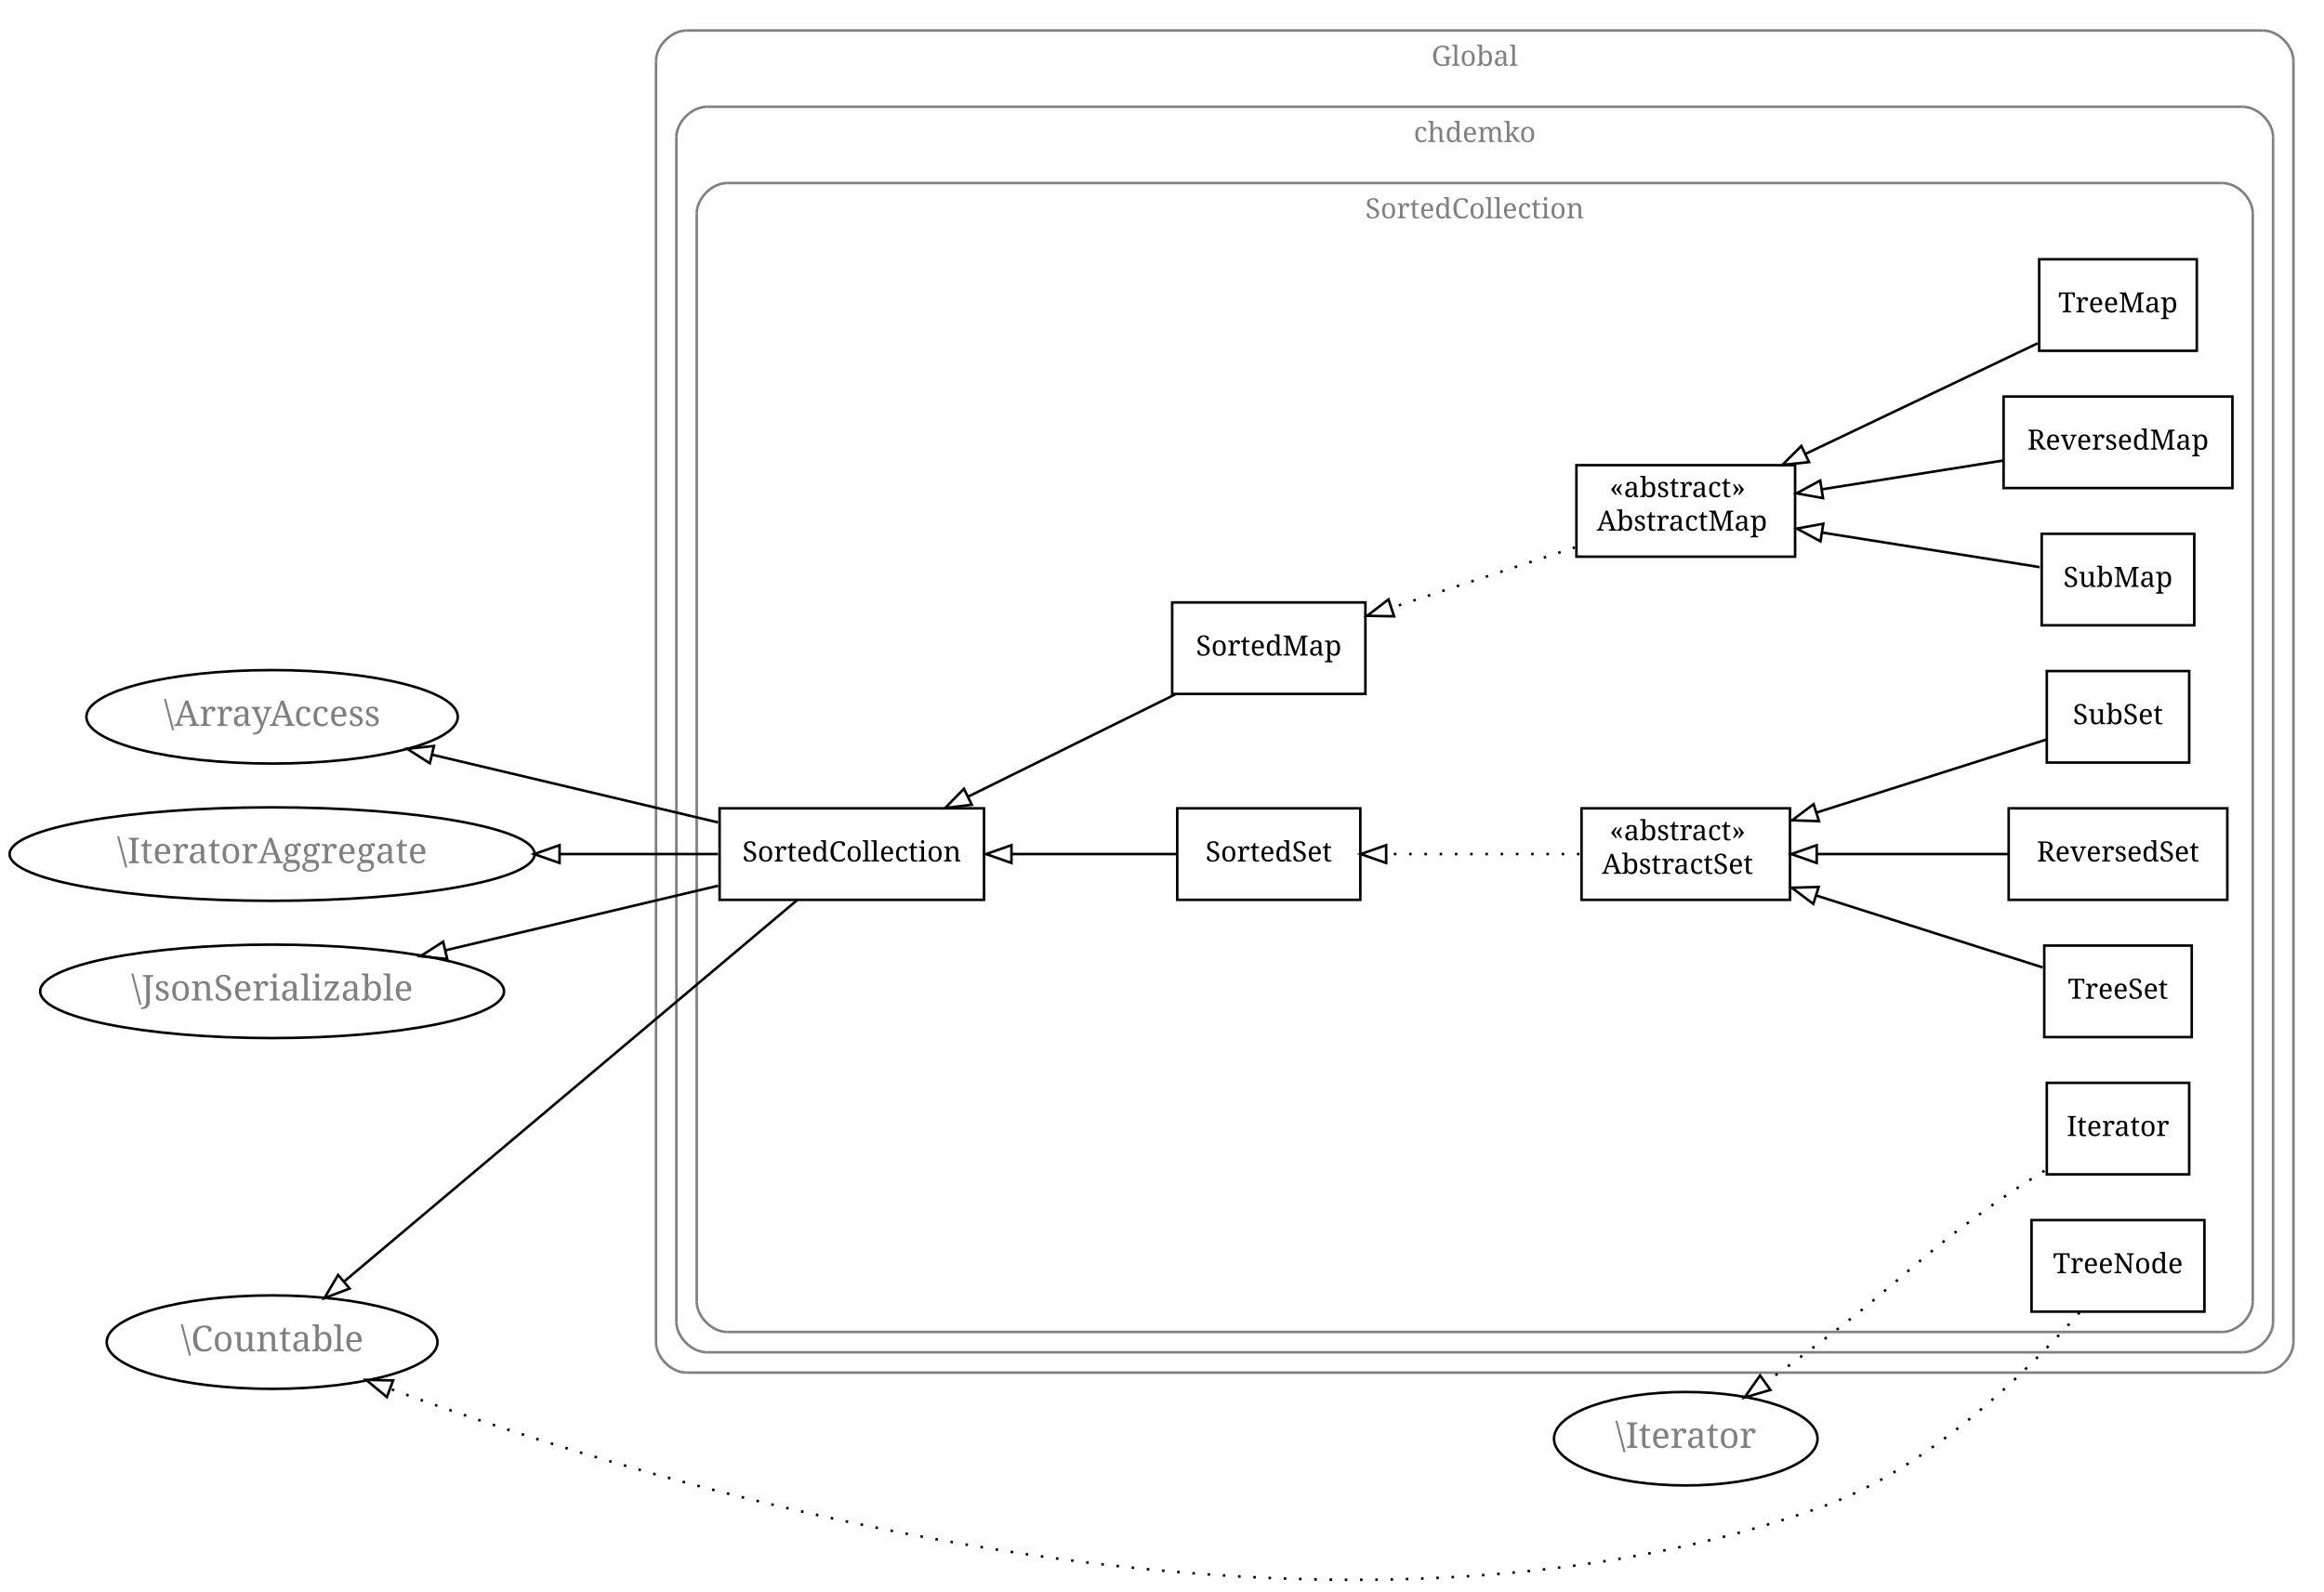
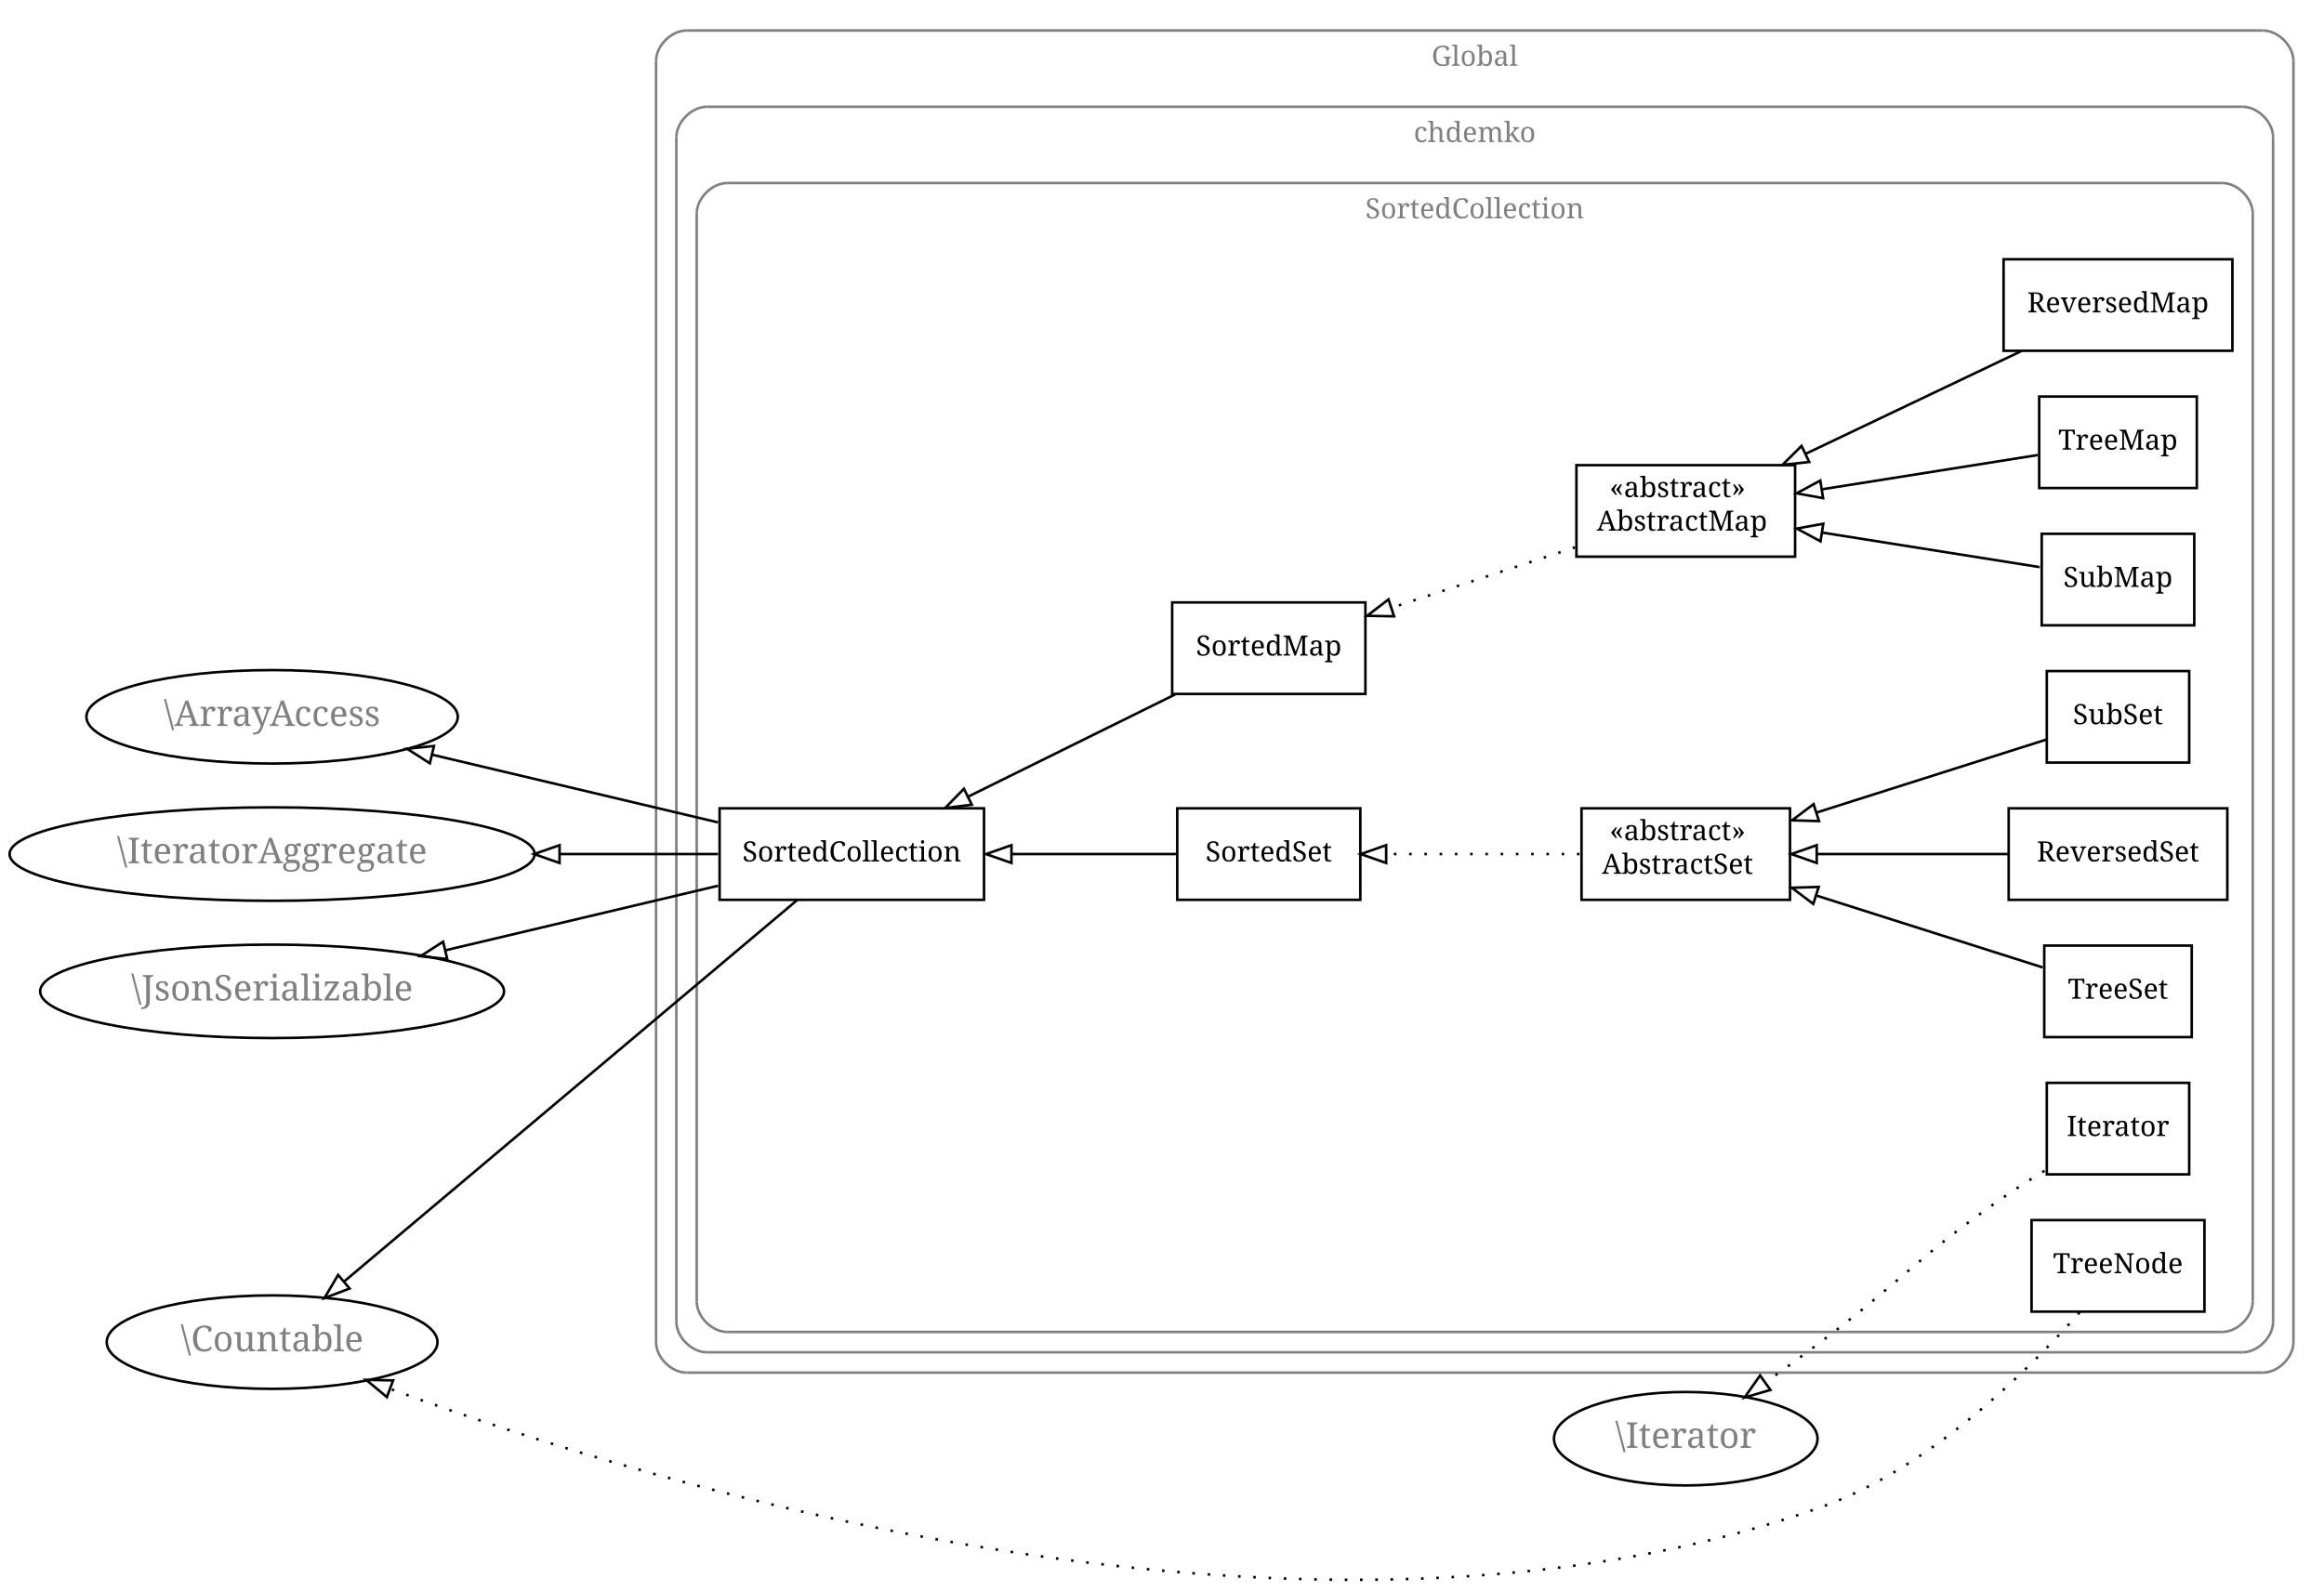
<svg xmlns="http://www.w3.org/2000/svg" width="914pt" height="626pt" viewBox="0.00 0.00 914.00 626.03">
  <g id="graph1" class="graph" transform="scale(1 1) rotate(0) translate(4 622.034)">
    <polygon fill="white" stroke="white" points="-4,5 -4,-622.034 911,-622.034 911,5 -4,5" />
    <g id="graph2" class="cluster">
      <polyline fill="none" stroke="gray" points="266,-82.034 886,-82.034 " />
      <path fill="none" stroke="gray" d="M886,-82.034C892,-82.034 898,-88.034 898,-94.034" />
      <polyline fill="none" stroke="gray" points="898,-94.034 898,-598.034 " />
      <path fill="none" stroke="gray" d="M898,-598.034C898,-604.034 892,-610.034 886,-610.034" />
      <polyline fill="none" stroke="gray" points="886,-610.034 266,-610.034 " />
      <path fill="none" stroke="gray" d="M266,-610.034C260,-610.034 254,-604.034 254,-598.034" />
      <polyline fill="none" stroke="gray" points="254,-598.034 254,-94.034 " />
      <path fill="none" stroke="gray" d="M254,-94.034C254,-88.034 260,-82.034 266,-82.034" />
      <text text-anchor="middle" x="576" y="-596.134" font-family="Times Roman,serif" font-size="11.00" fill="gray">Global</text>
    </g>
    <g id="graph3" class="cluster">
      <polyline fill="none" stroke="gray" points="274,-90.034 878,-90.034 " />
      <path fill="none" stroke="gray" d="M878,-90.034C884,-90.034 890,-96.034 890,-102.034" />
      <polyline fill="none" stroke="gray" points="890,-102.034 890,-568.034 " />
      <path fill="none" stroke="gray" d="M890,-568.034C890,-574.034 884,-580.034 878,-580.034" />
      <polyline fill="none" stroke="gray" points="878,-580.034 274,-580.034 " />
      <path fill="none" stroke="gray" d="M274,-580.034C268,-580.034 262,-574.034 262,-568.034" />
      <polyline fill="none" stroke="gray" points="262,-568.034 262,-102.034 " />
      <path fill="none" stroke="gray" d="M262,-102.034C262,-96.034 268,-90.034 274,-90.034" />
      <text text-anchor="middle" x="576" y="-566.134" font-family="Times Roman,serif" font-size="11.00" fill="gray">chdemko</text>
    </g>
    <g id="graph4" class="cluster">
      <polyline fill="none" stroke="gray" points="282,-98.034 870,-98.034 " />
      <path fill="none" stroke="gray" d="M870,-98.034C876,-98.034 882,-104.034 882,-110.034" />
      <polyline fill="none" stroke="gray" points="882,-110.034 882,-538.034 " />
      <path fill="none" stroke="gray" d="M882,-538.034C882,-544.034 876,-550.034 870,-550.034" />
      <polyline fill="none" stroke="gray" points="870,-550.034 282,-550.034 " />
      <path fill="none" stroke="gray" d="M282,-550.034C276,-550.034 270,-544.034 270,-538.034" />
      <polyline fill="none" stroke="gray" points="270,-538.034 270,-110.034 " />
      <path fill="none" stroke="gray" d="M270,-110.034C270,-104.034 276,-98.034 282,-98.034" />
      <text text-anchor="middle" x="576" y="-536.134" font-family="Times Roman,serif" font-size="11.00" fill="gray">SortedCollection</text>
    </g>
    <g id="node4" class="node">
-       <polygon fill="none" stroke="black" points="860,-520.034 798,-520.034 798,-484.034 860,-484.034 860,-520.034" />
-       <text text-anchor="middle" x="829" y="-499.134" font-family="Times Roman,serif" font-size="11.00">TreeMap</text>
-     </g>
-     <g id="node12" class="node">
-       <polygon fill="none" stroke="black" points="702,-439.034 616,-439.034 616,-403.034 702,-403.034 702,-439.034" />
-       <text text-anchor="start" x="629" y="-426.468" font-family="Times Roman,serif" font-size="11.00">«abstract»</text>
-       <text text-anchor="start" x="624" y="-413.268" font-family="Times Roman,serif" font-size="11.00">AbstractMap</text>
-     </g>
-     <g id="edge5" class="edge">
-       <path fill="none" stroke="black" d="M797.423,-486.989C771.776,-474.769 735.218,-457.35 706.111,-443.481" />
-       <polygon fill="none" stroke="black" points="707.479,-440.256 696.946,-439.114 704.468,-446.576 707.479,-440.256" />
+       <polygon fill="none" stroke="black" points="857,-358.034 801,-358.034 801,-322.034 857,-322.034 857,-358.034" />
+       <text text-anchor="middle" x="829" y="-337.134" font-family="Times Roman,serif" font-size="11.00">SubSet</text>
    </g>
    <g id="node5" class="node">
      <polygon fill="none" stroke="black" points="700,-304.034 618,-304.034 618,-268.034 700,-268.034 700,-304.034" />
      <text text-anchor="start" x="629" y="-291.468" font-family="Times Roman,serif" font-size="11.00">«abstract»</text>
      <text text-anchor="start" x="626" y="-278.268" font-family="Times Roman,serif" font-size="11.00">AbstractSet</text>
    </g>
-     <g id="node15" class="node">
+     <g id="edge5" class="edge">
+       <path fill="none" stroke="black" d="M800.928,-331.117C776.442,-323.339 740.29,-311.856 710.602,-302.425" />
+       <polygon fill="none" stroke="black" points="711.398,-299.006 700.808,-299.314 709.279,-305.678 711.398,-299.006" />
+     </g>
+     <g id="node14" class="node">
      <polygon fill="none" stroke="black" points="531,-304.034 459,-304.034 459,-268.034 531,-268.034 531,-304.034" />
      <text text-anchor="middle" x="495" y="-283.134" font-family="Times Roman,serif" font-size="11.00">SortedSet</text>
    </g>
    <g id="edge7" class="edge">
      <path fill="none" stroke="black" stroke-dasharray="1,5" d="M617.192,-286.034C594.045,-286.034 565.221,-286.034 541.383,-286.034" />
      <polygon fill="none" stroke="black" points="541.162,-282.534 531.162,-286.034 541.162,-289.534 541.162,-282.534" />
    </g>
    <g id="node6" class="node">
-       <polygon fill="none" stroke="black" points="857,-358.034 801,-358.034 801,-322.034 857,-322.034 857,-358.034" />
-       <text text-anchor="middle" x="829" y="-337.134" font-family="Times Roman,serif" font-size="11.00">SubSet</text>
-     </g>
-     <g id="edge9" class="edge">
-       <path fill="none" stroke="black" d="M800.928,-331.117C776.442,-323.339 740.29,-311.856 710.602,-302.425" />
-       <polygon fill="none" stroke="black" points="711.398,-299.006 700.808,-299.314 709.279,-305.678 711.398,-299.006" />
-     </g>
-     <g id="node7" class="node">
-       <polygon fill="none" stroke="black" points="874,-466.034 784,-466.034 784,-430.034 874,-430.034 874,-466.034" />
-       <text text-anchor="middle" x="829" y="-445.134" font-family="Times Roman,serif" font-size="11.00">ReversedMap</text>
-     </g>
-     <g id="edge11" class="edge">
-       <path fill="none" stroke="black" d="M783.889,-440.87C761.954,-437.386 735.435,-433.174 712.486,-429.529" />
-       <polygon fill="none" stroke="black" points="712.984,-426.064 702.558,-427.952 711.886,-432.978 712.984,-426.064" />
-     </g>
-     <g id="node8" class="node">
      <polygon fill="none" stroke="black" points="857,-196.034 801,-196.034 801,-160.034 857,-160.034 857,-196.034" />
      <text text-anchor="middle" x="829" y="-175.134" font-family="Times Roman,serif" font-size="11.00">Iterator</text>
    </g>
-     <g id="node22" class="node">
+     <g id="node20" class="node">
      <ellipse fill="none" stroke="black" cx="659" cy="-56.034" rx="51.828" ry="18.385" />
      <text text-anchor="middle" x="659" y="-52.434" font-family="Times Roman,serif" font-size="14.00" fill="gray">\Iterator</text>
    </g>
-     <g id="edge13" class="edge">
+     <g id="edge9" class="edge">
      <path fill="none" stroke="black" stroke-dasharray="1,5" d="M800.083,-161.439C794.659,-158.115 789.096,-154.558 784,-151.034 750.431,-127.82 744.594,-118.599 712,-94.034 705.046,-88.793 697.487,-83.272 690.314,-78.112" />
      <polygon fill="none" stroke="black" points="692.301,-75.229 682.131,-72.258 688.228,-80.922 692.301,-75.229" />
    </g>
+     <g id="node7" class="node">
+       <polygon fill="none" stroke="black" points="874,-520.034 784,-520.034 784,-484.034 874,-484.034 874,-520.034" />
+       <text text-anchor="middle" x="829" y="-499.134" font-family="Times Roman,serif" font-size="11.00">ReversedMap</text>
+     </g>
+     <g id="node11" class="node">
+       <polygon fill="none" stroke="black" points="702,-439.034 616,-439.034 616,-403.034 702,-403.034 702,-439.034" />
+       <text text-anchor="start" x="629" y="-426.468" font-family="Times Roman,serif" font-size="11.00">«abstract»</text>
+       <text text-anchor="start" x="624" y="-413.268" font-family="Times Roman,serif" font-size="11.00">AbstractMap</text>
+     </g>
+     <g id="edge11" class="edge">
+       <path fill="none" stroke="black" d="M790.849,-483.856C765.804,-471.923 732.868,-456.23 706.18,-443.514" />
+       <polygon fill="none" stroke="black" points="707.557,-440.293 697.024,-439.151 704.546,-446.613 707.557,-440.293" />
+     </g>
+     <g id="node8" class="node">
+       <polygon fill="none" stroke="black" points="860,-466.034 798,-466.034 798,-430.034 860,-430.034 860,-466.034" />
+       <text text-anchor="middle" x="829" y="-445.134" font-family="Times Roman,serif" font-size="11.00">TreeMap</text>
+     </g>
+     <g id="edge13" class="edge">
+       <path fill="none" stroke="black" d="M797.423,-443.019C773.649,-439.243 740.498,-433.978 712.598,-429.547" />
+       <polygon fill="none" stroke="black" points="713.01,-426.068 702.584,-427.956 711.912,-432.982 713.01,-426.068" />
+     </g>
    <g id="node9" class="node">
+       <polygon fill="none" stroke="black" points="863,-142.034 795,-142.034 795,-106.034 863,-106.034 863,-142.034" />
+       <text text-anchor="middle" x="829" y="-121.134" font-family="Times Roman,serif" font-size="11.00">TreeNode</text>
+     </g>
+     <g id="node24" class="node">
+       <ellipse fill="none" stroke="black" cx="103" cy="-94.034" rx="65.054" ry="18.385" />
+       <text text-anchor="middle" x="103" y="-90.434" font-family="Times Roman,serif" font-size="14.00" fill="gray">\Countable</text>
+     </g>
+     <g id="edge15" class="edge">
+       <path fill="none" stroke="black" stroke-dasharray="1,5" d="M813.884,-105.724C793.538,-82.676 754.906,-44.26 712,-29.034 512.024,41.929 253.747,-37.245 149.588,-75.603" />
+       <polygon fill="none" stroke="black" points="148.142,-72.406 139.996,-79.181 150.589,-78.965 148.142,-72.406" />
+     </g>
+     <g id="node10" class="node">
+       <polygon fill="none" stroke="black" points="859,-412.034 799,-412.034 799,-376.034 859,-376.034 859,-412.034" />
+       <text text-anchor="middle" x="829" y="-391.134" font-family="Times Roman,serif" font-size="11.00">SubMap</text>
+     </g>
+     <g id="edge17" class="edge">
+       <path fill="none" stroke="black" d="M798.214,-398.924C774.439,-402.7 740.951,-408.018 712.778,-412.493" />
+       <polygon fill="none" stroke="black" points="711.993,-409.074 702.666,-414.099 713.091,-415.987 711.993,-409.074" />
+     </g>
+     <g id="node15" class="node">
+       <polygon fill="none" stroke="black" points="533,-385.034 457,-385.034 457,-349.034 533,-349.034 533,-385.034" />
+       <text text-anchor="middle" x="495" y="-364.134" font-family="Times Roman,serif" font-size="11.00">SortedMap</text>
+     </g>
+     <g id="edge19" class="edge">
+       <path fill="none" stroke="black" stroke-dasharray="1,5" d="M615.482,-406.705C593.229,-399.378 566.086,-390.441 543.201,-382.905" />
+       <polygon fill="none" stroke="black" points="544.274,-379.574 533.681,-379.771 542.084,-386.223 544.274,-379.574" />
+     </g>
+     <g id="node12" class="node">
      <polygon fill="none" stroke="black" points="872,-304.034 786,-304.034 786,-268.034 872,-268.034 872,-304.034" />
      <text text-anchor="middle" x="829" y="-283.134" font-family="Times Roman,serif" font-size="11.00">ReversedSet</text>
    </g>
-     <g id="edge15" class="edge">
+     <g id="edge21" class="edge">
      <path fill="none" stroke="black" d="M785.662,-286.034C762.766,-286.034 734.511,-286.034 710.502,-286.034" />
      <polygon fill="none" stroke="black" points="710.5,-282.534 700.5,-286.034 710.5,-289.534 710.5,-282.534" />
-     </g>
-     <g id="node10" class="node">
-       <polygon fill="none" stroke="black" points="863,-142.034 795,-142.034 795,-106.034 863,-106.034 863,-142.034" />
-       <text text-anchor="middle" x="829" y="-121.134" font-family="Times Roman,serif" font-size="11.00">TreeNode</text>
-     </g>
-     <g id="node25" class="node">
-       <ellipse fill="none" stroke="black" cx="103" cy="-94.034" rx="65.054" ry="18.385" />
-       <text text-anchor="middle" x="103" y="-90.434" font-family="Times Roman,serif" font-size="14.00" fill="gray">\Countable</text>
-     </g>
-     <g id="edge17" class="edge">
-       <path fill="none" stroke="black" stroke-dasharray="1,5" d="M813.884,-105.724C793.538,-82.676 754.906,-44.26 712,-29.034 512.024,41.929 253.747,-37.245 149.588,-75.603" />
-       <polygon fill="none" stroke="black" points="148.142,-72.406 139.996,-79.181 150.589,-78.965 148.142,-72.406" />
-     </g>
-     <g id="node11" class="node">
-       <polygon fill="none" stroke="black" points="859,-412.034 799,-412.034 799,-376.034 859,-376.034 859,-412.034" />
-       <text text-anchor="middle" x="829" y="-391.134" font-family="Times Roman,serif" font-size="11.00">SubMap</text>
-     </g>
-     <g id="edge19" class="edge">
-       <path fill="none" stroke="black" d="M798.214,-398.924C774.439,-402.7 740.951,-408.018 712.778,-412.493" />
-       <polygon fill="none" stroke="black" points="711.993,-409.074 702.666,-414.099 713.091,-415.987 711.993,-409.074" />
-     </g>
-     <g id="node16" class="node">
-       <polygon fill="none" stroke="black" points="533,-385.034 457,-385.034 457,-349.034 533,-349.034 533,-385.034" />
-       <text text-anchor="middle" x="495" y="-364.134" font-family="Times Roman,serif" font-size="11.00">SortedMap</text>
-     </g>
-     <g id="edge21" class="edge">
-       <path fill="none" stroke="black" stroke-dasharray="1,5" d="M615.482,-406.705C593.229,-399.378 566.086,-390.441 543.201,-382.905" />
-       <polygon fill="none" stroke="black" points="544.274,-379.574 533.681,-379.771 542.084,-386.223 544.274,-379.574" />
    </g>
    <g id="node13" class="node">
      <polygon fill="none" stroke="black" points="858,-250.034 800,-250.034 800,-214.034 858,-214.034 858,-250.034" />
      <text text-anchor="middle" x="829" y="-229.134" font-family="Times Roman,serif" font-size="11.00">TreeSet</text>
    </g>
    <g id="edge23" class="edge">
      <path fill="none" stroke="black" d="M799.388,-241.44C774.859,-249.232 739.43,-260.486 710.301,-269.739" />
      <polygon fill="none" stroke="black" points="709.16,-266.429 700.689,-272.792 711.279,-273.1 709.16,-266.429" />
    </g>
-     <g id="node14" class="node">
+     <g id="node16" class="node">
      <polygon fill="none" stroke="black" points="383,-304.034 279,-304.034 279,-268.034 383,-268.034 383,-304.034" />
      <text text-anchor="middle" x="331" y="-283.134" font-family="Times Roman,serif" font-size="11.00">SortedCollection</text>
    </g>
+     <g id="edge25" class="edge">
+       <path fill="none" stroke="black" d="M458.603,-286.034C439.622,-286.034 415.86,-286.034 394.004,-286.034" />
+       <polygon fill="none" stroke="black" points="393.79,-282.534 383.79,-286.034 393.79,-289.534 393.79,-282.534" />
+     </g>
    <g id="edge27" class="edge">
+       <path fill="none" stroke="black" d="M458.195,-348.856C434.14,-336.975 402.538,-321.367 376.853,-308.681" />
+       <polygon fill="none" stroke="black" points="378.198,-305.442 367.682,-304.151 375.098,-311.718 378.198,-305.442" />
+     </g>
+     <g id="edge31" class="edge">
      <path fill="none" stroke="black" d="M309.55,-267.971C268.243,-233.186 177.657,-156.903 131.401,-117.951" />
      <polygon fill="none" stroke="black" points="133.472,-115.119 123.569,-111.355 128.963,-120.474 133.472,-115.119" />
    </g>
-     <g id="node30" class="node">
+     <g id="node32" class="node">
      <ellipse fill="none" stroke="black" cx="103" cy="-340.034" rx="73.039" ry="18.385" />
      <text text-anchor="middle" x="103" y="-336.434" font-family="Times Roman,serif" font-size="14.00" fill="gray">\ArrayAccess</text>
    </g>
-     <g id="edge25" class="edge">
+     <g id="edge29" class="edge">
      <path fill="none" stroke="black" d="M278.406,-298.491C244.867,-306.434 201.222,-316.771 165.859,-325.147" />
      <polygon fill="none" stroke="black" points="165.043,-321.743 156.119,-327.453 166.657,-328.554 165.043,-321.743" />
    </g>
-     <g id="node33" class="node">
+     <g id="node35" class="node">
      <ellipse fill="none" stroke="black" cx="103" cy="-286.034" rx="103.238" ry="18.385" />
      <text text-anchor="middle" x="103" y="-282.434" font-family="Times Roman,serif" font-size="14.00" fill="gray">\IteratorAggregate</text>
    </g>
-     <g id="edge29" class="edge">
+     <g id="edge33" class="edge">
      <path fill="none" stroke="black" d="M278.406,-286.034C259.703,-286.034 237.856,-286.034 216.055,-286.034" />
      <polygon fill="none" stroke="black" points="216.054,-282.534 206.054,-286.034 216.054,-289.534 216.054,-282.534" />
    </g>
-     <g id="node35" class="node">
+     <g id="node37" class="node">
      <ellipse fill="none" stroke="black" cx="103" cy="-232.034" rx="91.217" ry="18.385" />
      <text text-anchor="middle" x="103" y="-228.434" font-family="Times Roman,serif" font-size="14.00" fill="gray">\JsonSerializable</text>
    </g>
-     <g id="edge31" class="edge">
+     <g id="edge35" class="edge">
      <path fill="none" stroke="black" d="M278.406,-273.578C246.567,-266.037 205.619,-256.339 171.296,-248.209" />
      <polygon fill="none" stroke="black" points="171.877,-244.75 161.34,-245.852 170.264,-251.562 171.877,-244.75" />
    </g>
-     <g id="edge33" class="edge">
-       <path fill="none" stroke="black" d="M458.603,-286.034C439.622,-286.034 415.86,-286.034 394.004,-286.034" />
-       <polygon fill="none" stroke="black" points="393.79,-282.534 383.79,-286.034 393.79,-289.534 393.79,-282.534" />
-     </g>
-     <g id="edge35" class="edge">
-       <path fill="none" stroke="black" d="M458.195,-348.856C434.14,-336.975 402.538,-321.367 376.853,-308.681" />
-       <polygon fill="none" stroke="black" points="378.198,-305.442 367.682,-304.151 375.098,-311.718 378.198,-305.442" />
-     </g>
  </g>
</svg>
